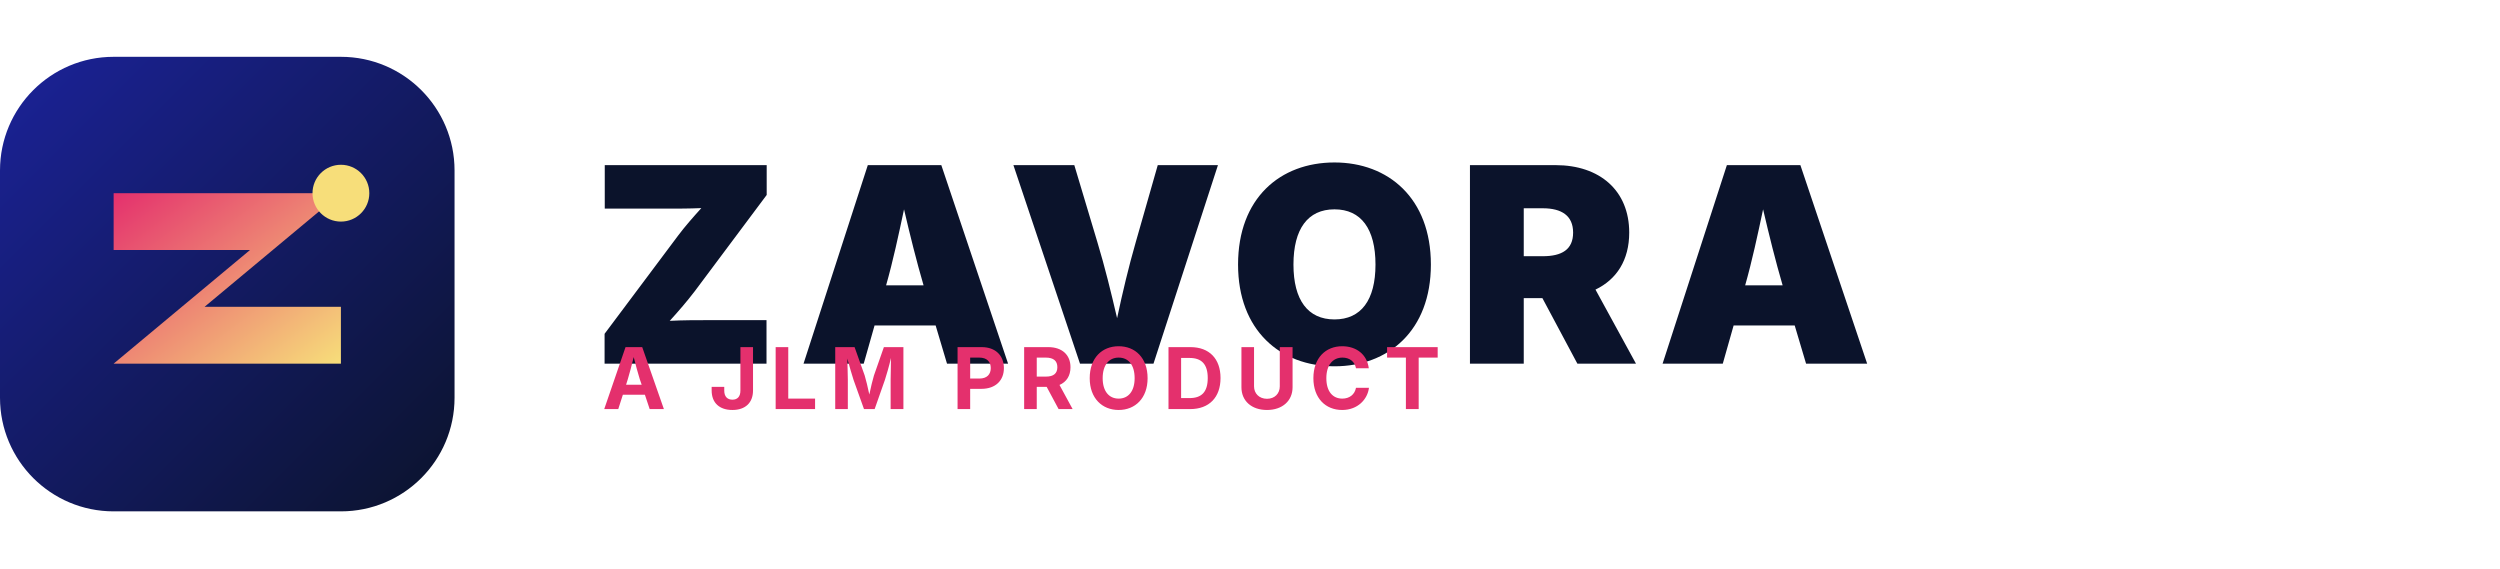
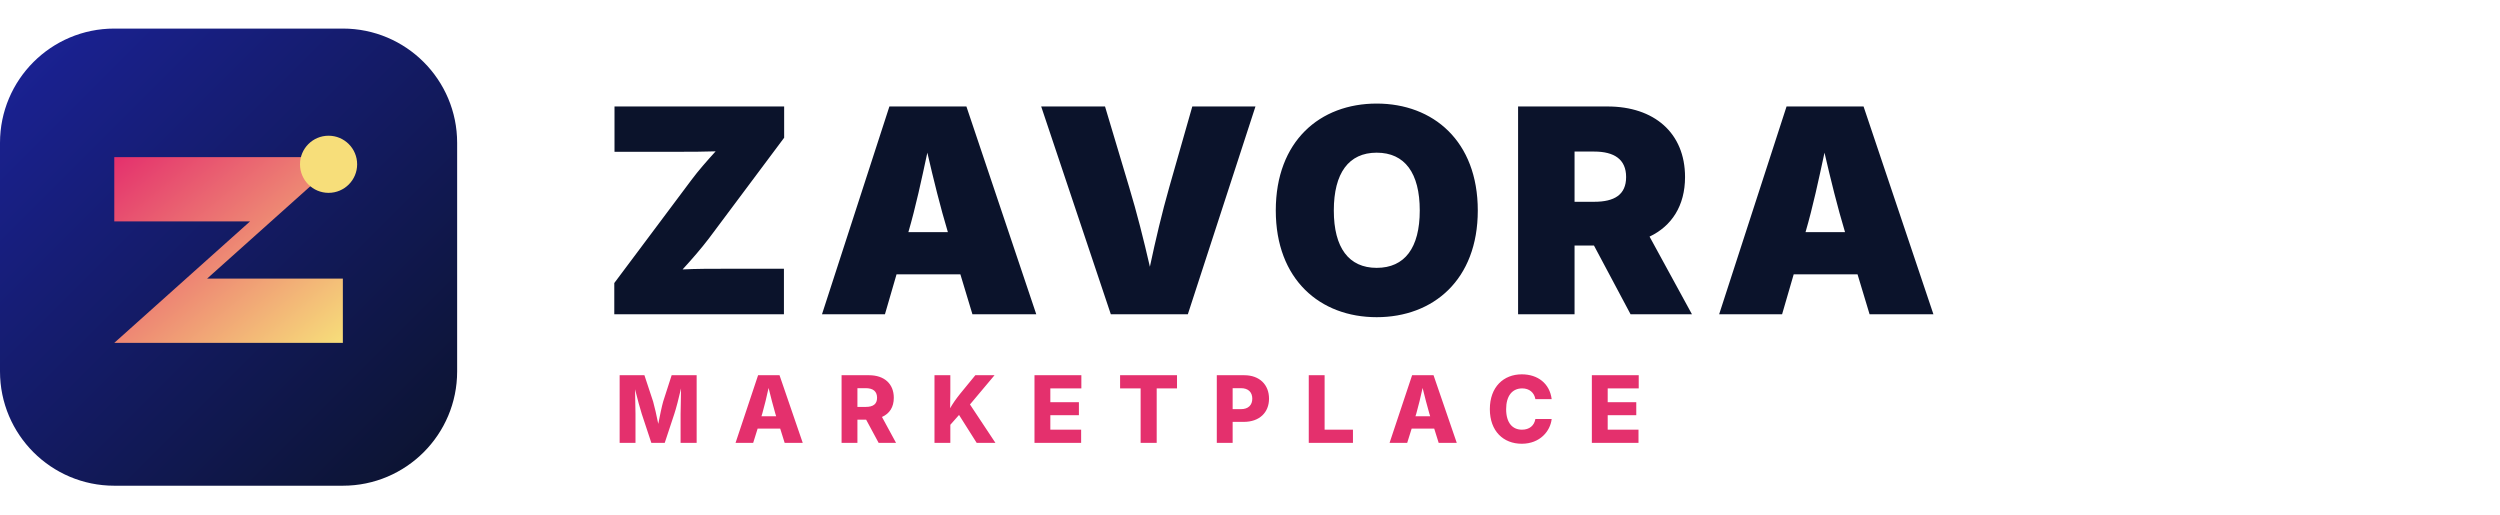
- <svg xmlns="http://www.w3.org/2000/svg" viewBox="0 0 220 50" fill="none">
+ <svg xmlns="http://www.w3.org/2000/svg" viewBox="0 0 175 36" fill="none">
  <defs>
-     <linearGradient id="logoZGrad" x1="0%" y1="0%" x2="100%" y2="100%">
+     <linearGradient id="zvIconBg" x1="0%" y1="0%" x2="100%" y2="100%">
      <stop offset="0%" stop-color="#1B2299" />
      <stop offset="100%" stop-color="#0B132B" />
    </linearGradient>
-     <linearGradient id="logoGlyphGrad" x1="0%" y1="0%" x2="100%" y2="100%">
+     <linearGradient id="zvZGlyph" x1="0%" y1="0%" x2="100%" y2="100%">
      <stop offset="0%" stop-color="#E4306D" />
      <stop offset="100%" stop-color="#F7DE7A" />
    </linearGradient>
  </defs>
-   <g transform="translate(0, 5)">
-     <rect width="40" height="40" rx="10" fill="url(#logoZGrad)" />
-     <path d="M10 12h20l-12 10h12v5H10l12-10H10v-5z" fill="url(#logoGlyphGrad)" />
-     <circle cx="30" cy="12" r="2.5" fill="#F7DE7A" />
+   <g transform="translate(0, 2)">
+     <rect width="32" height="32" rx="8" fill="url(#zvIconBg)" />
+     <path d="M8 9h16l-9.5 8.5H24v4.5H8l9.5-8.5H8V9z" fill="url(#zvZGlyph)" />
+     <circle cx="23" cy="9.5" r="2" fill="#F7DE7A" />
  </g>
-   <text x="52" y="32" font-family="'Plus Jakarta Sans', 'Inter', -apple-system, sans-serif" font-weight="900" font-size="24" fill="#0B132B" letter-spacing="1.5">ZAVORA</text>
-   <g transform="translate(53, 36)">
-     <text font-family="'Inter', sans-serif" font-weight="700" font-size="7.5" fill="#E4306D" letter-spacing="1">A JLM PRODUCT</text>
-   </g>
+   <text x="42" y="22" font-family="-apple-system, BlinkMacSystemFont, 'Plus Jakarta Sans', 'Inter', sans-serif" font-weight="900" font-size="20" fill="#0B132B" letter-spacing="1.2">ZAVORA</text>
+   <text x="43" y="31" font-family="-apple-system, BlinkMacSystemFont, 'Inter', sans-serif" font-weight="800" font-size="6.5" fill="#E4306D" letter-spacing="2.2">MARKETPLACE</text>
</svg>
